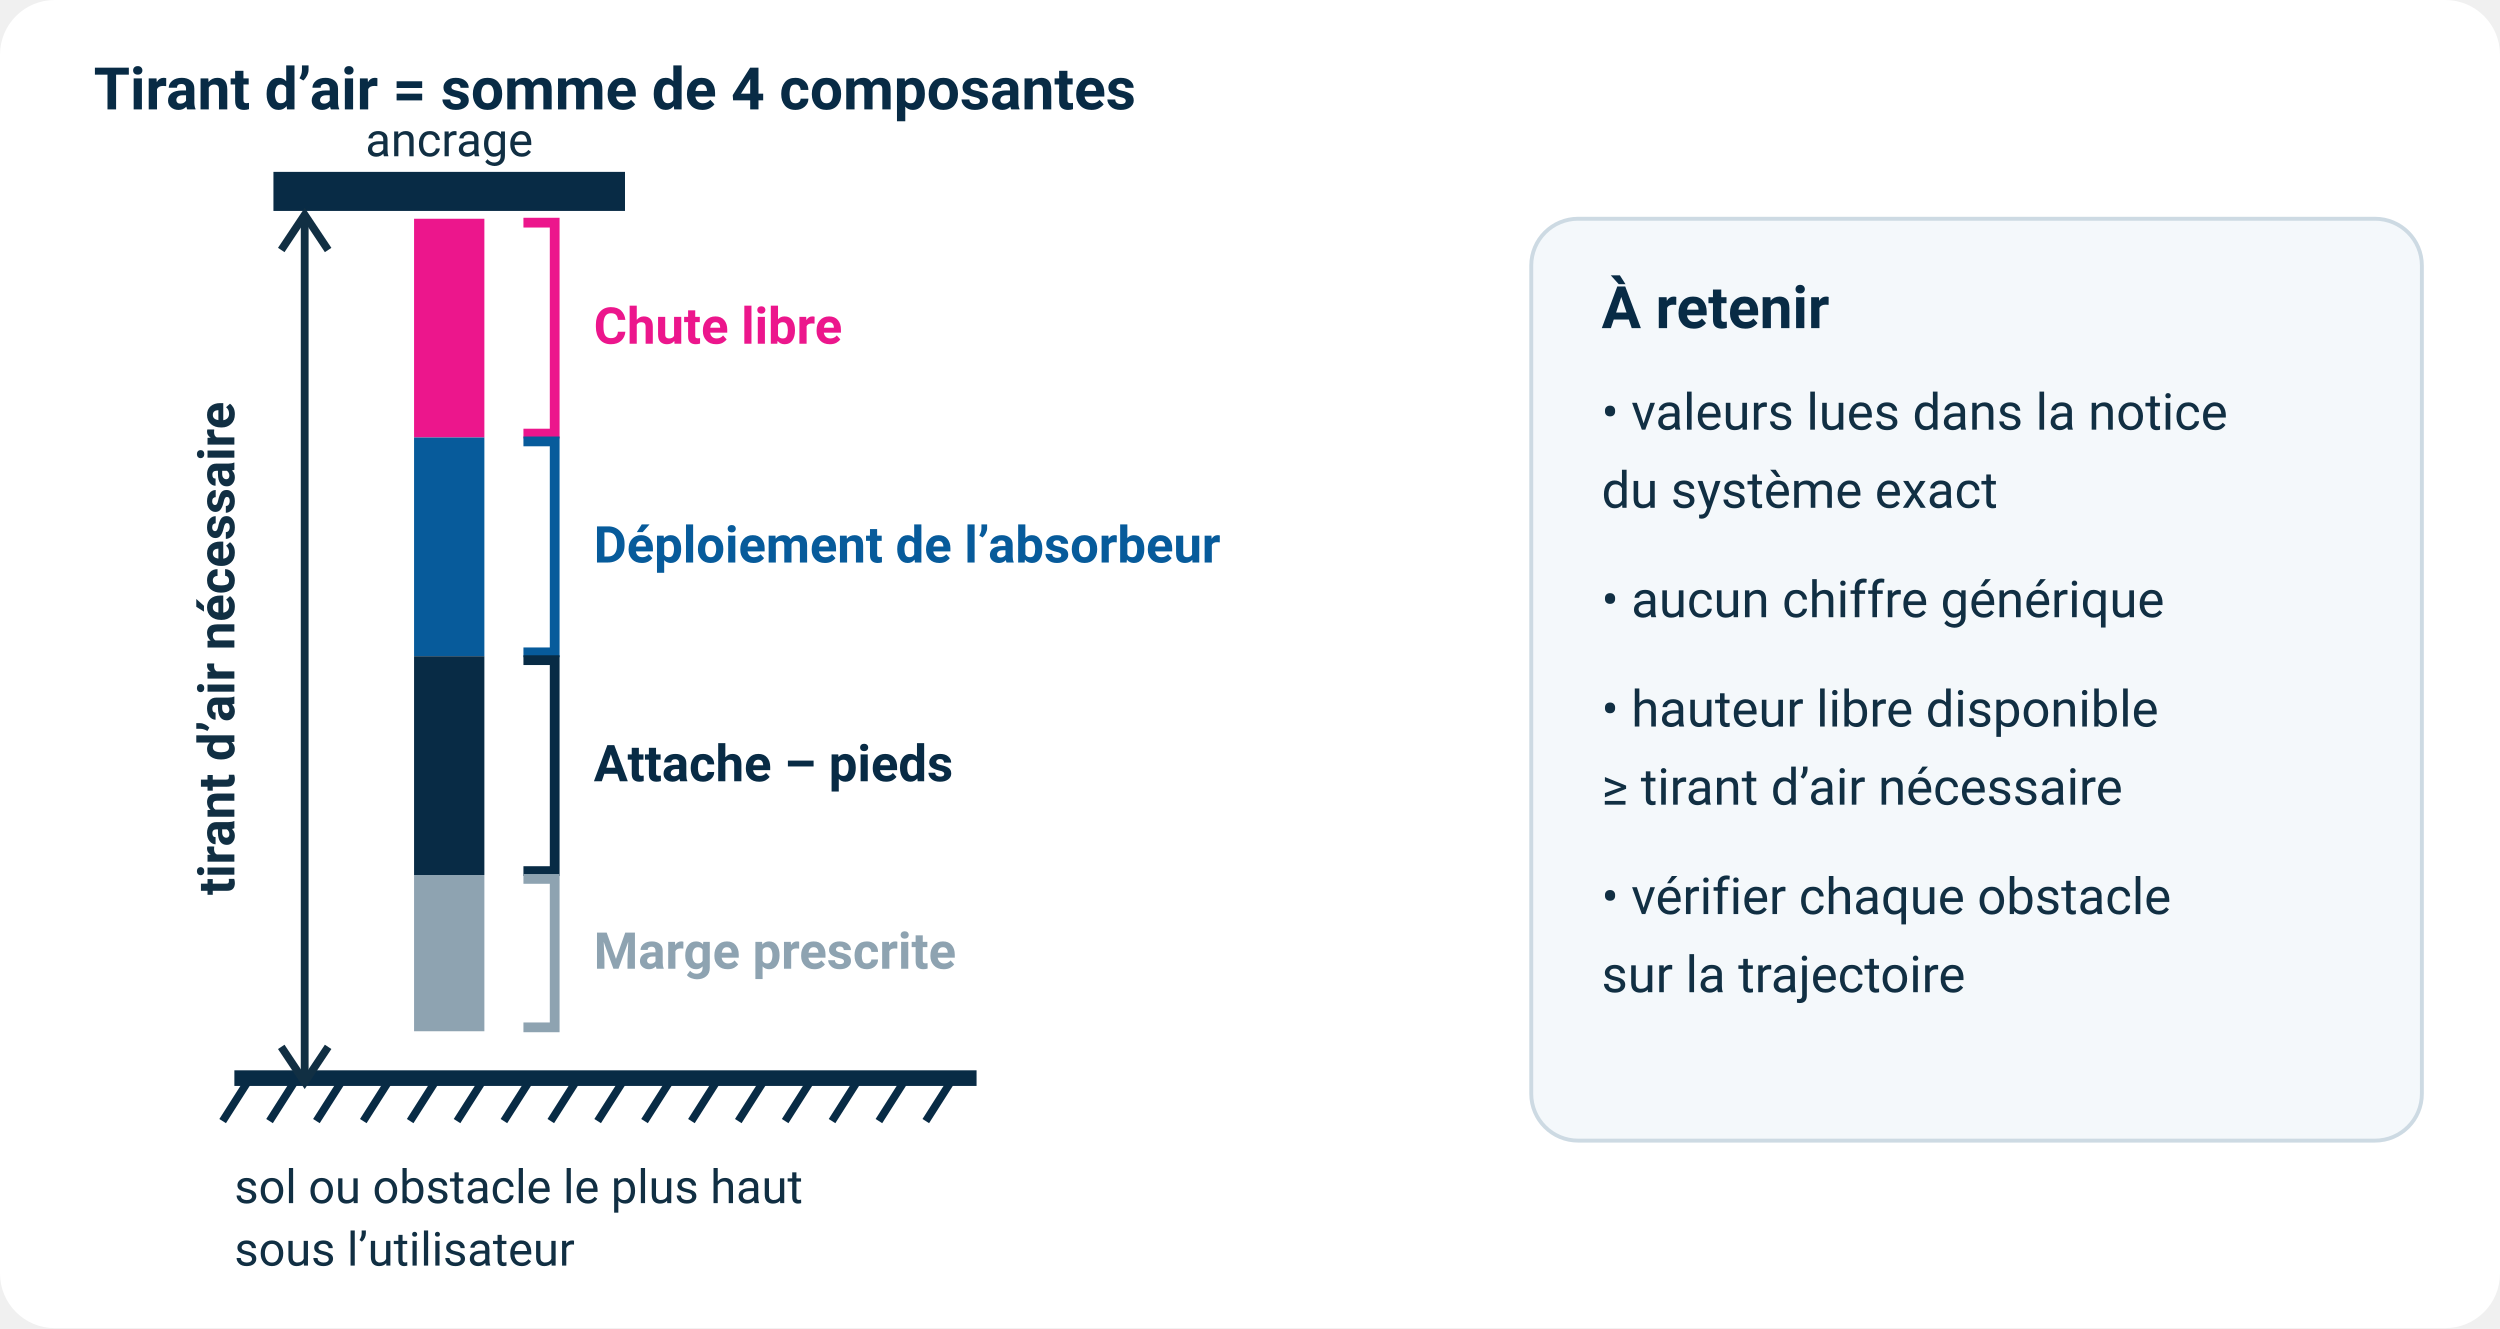
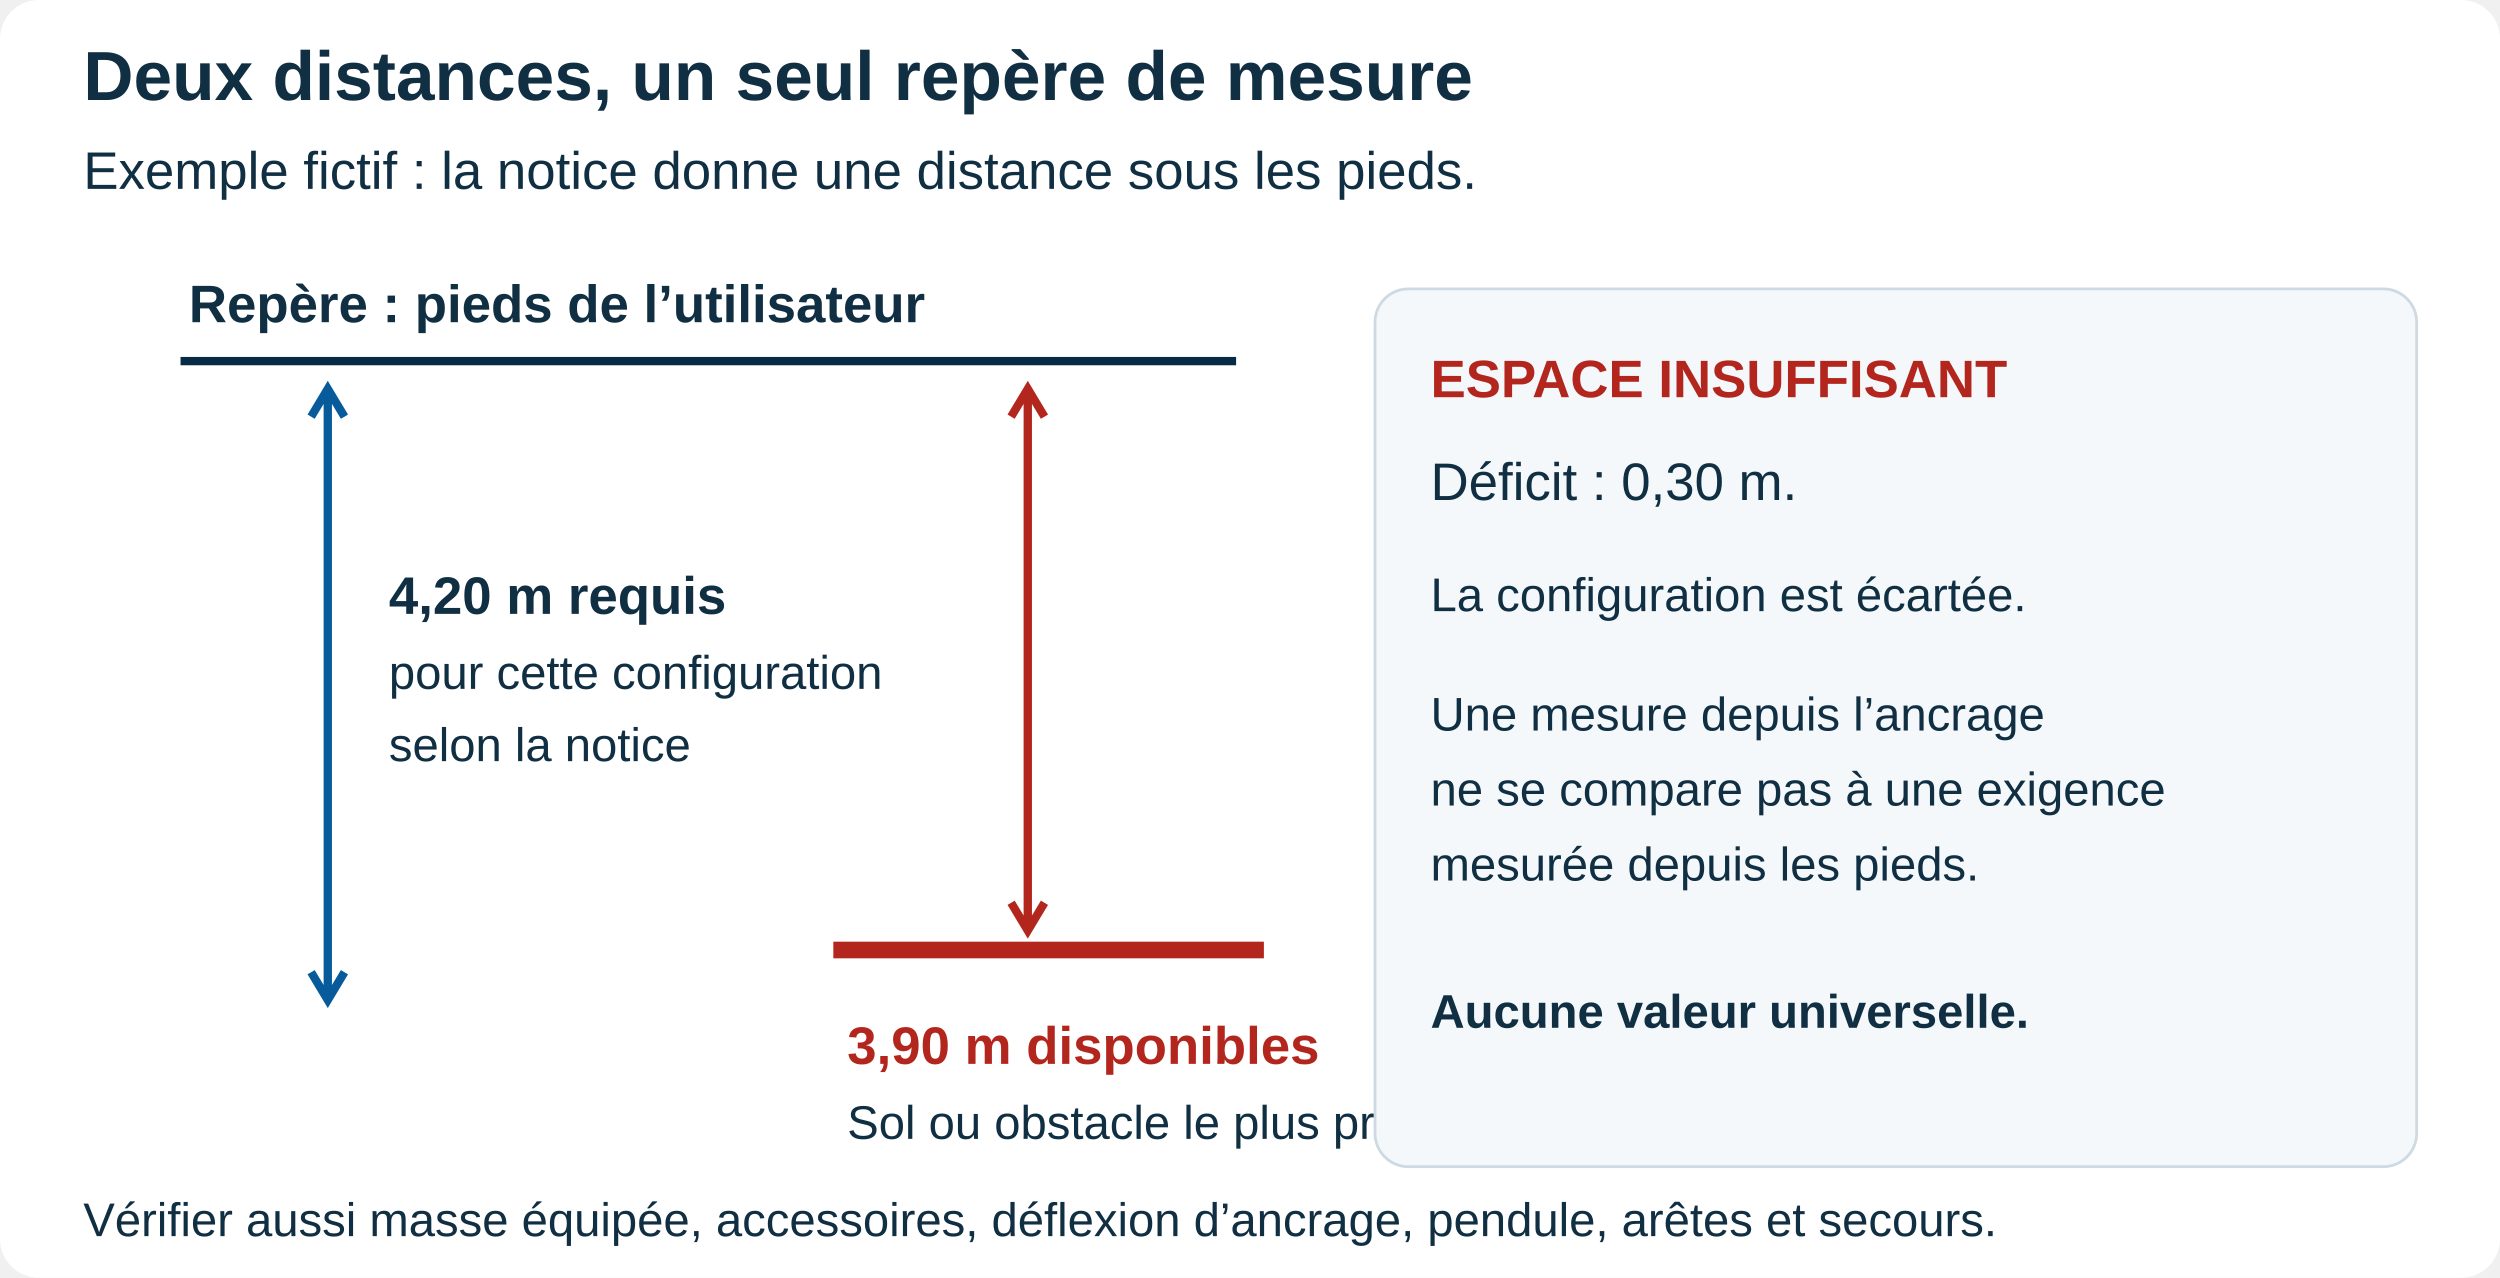
- <svg xmlns="http://www.w3.org/2000/svg" viewBox="0 0 640 340" role="img" aria-labelledby="t">
-   <style>text{font-family:system-ui,-apple-system,"Segoe UI",Roboto,Arial,sans-serif;fill:#112f43}.b{font-weight:700}.w{fill:#fff}.s{font-size:13px}.xs{font-size:12px}.m{font-size:15px}.l{font-size:18px}.n{fill:#082b45}.red{fill:#b3261e}.grn{fill:#147a51}</style>
-   <rect width="100%" height="100%" rx="14" fill="#fff" />
-   <text x="24" y="28" class="m b n">Tirant d’air = somme de 4 composantes</text>
-   <rect x="70" y="44" width="90" height="10" fill="#082b45" />
-   <text x="115" y="40" text-anchor="middle" class="xs">ancrage</text>
-   <rect x="106" y="56" width="18" height="56" fill="#ec168c" />
-   <path d="M134 57 h8 v54 h-8" fill="none" stroke="#ec168c" stroke-width="2.5" />
-   <text x="152" y="88.0" class="s b" fill="#ec168c" style="fill:#ec168c">Chute libre</text>
-   <rect x="106" y="112" width="18" height="56" fill="#075b9b" />
-   <path d="M134 113 h8 v54 h-8" fill="none" stroke="#075b9b" stroke-width="2.5" />
-   <text x="152" y="144.0" class="s b" fill="#075b9b" style="fill:#075b9b">Déploiement de l’absorbeur</text>
-   <rect x="106" y="168" width="18" height="56" fill="#082b45" />
-   <path d="M134 169 h8 v54 h-8" fill="none" stroke="#082b45" stroke-width="2.5" />
-   <text x="152" y="200.0" class="s b" fill="#082b45" style="fill:#082b45">Attache – pieds</text>
-   <rect x="106" y="224" width="18" height="40" fill="#8ea3b1" />
-   <path d="M134 225 h8 v38 h-8" fill="none" stroke="#8ea3b1" stroke-width="2.5" />
-   <text x="152" y="248.0" class="s b" fill="#8ea3b1" style="fill:#8ea3b1">Marge prescrite</text>
-   <path d="M60 276 H250" stroke="#082b45" stroke-width="4" />
-   <path d="M64 276 l-7 11" stroke="#082b45" stroke-width="2" />
-   <path d="M76 276 l-7 11" stroke="#082b45" stroke-width="2" />
-   <path d="M88 276 l-7 11" stroke="#082b45" stroke-width="2" />
-   <path d="M100 276 l-7 11" stroke="#082b45" stroke-width="2" />
-   <path d="M112 276 l-7 11" stroke="#082b45" stroke-width="2" />
-   <path d="M124 276 l-7 11" stroke="#082b45" stroke-width="2" />
-   <path d="M136 276 l-7 11" stroke="#082b45" stroke-width="2" />
-   <path d="M148 276 l-7 11" stroke="#082b45" stroke-width="2" />
-   <path d="M160 276 l-7 11" stroke="#082b45" stroke-width="2" />
-   <path d="M172 276 l-7 11" stroke="#082b45" stroke-width="2" />
-   <path d="M184 276 l-7 11" stroke="#082b45" stroke-width="2" />
-   <path d="M196 276 l-7 11" stroke="#082b45" stroke-width="2" />
-   <path d="M208 276 l-7 11" stroke="#082b45" stroke-width="2" />
-   <path d="M220 276 l-7 11" stroke="#082b45" stroke-width="2" />
-   <path d="M232 276 l-7 11" stroke="#082b45" stroke-width="2" />
-   <path d="M244 276 l-7 11" stroke="#082b45" stroke-width="2" />
-   <text x="60" y="308" class="xs">sol ou obstacle le plus haut</text>
-   <text x="60" y="324" class="xs">sous l’utilisateur</text>
-   <path d="M78 56 v220" stroke="#112f43" stroke-width="2" />
-   <path d="M72 64 l6 -9 l6 9 M72 268 l6 9 l6 -9" fill="none" stroke="#112f43" stroke-width="2" />
-   <text x="60" y="166" transform="rotate(-90 60 166)" text-anchor="middle" class="s b">tirant d’air nécessaire</text>
-   <rect x="392" y="56" width="228" height="236" rx="12" fill="#f4f8fb" stroke="#cddae3" />
-   <text x="410" y="84" class="m b n">À retenir</text>
-   <text x="410" y="110" class="s">• valeurs lues dans la notice</text>
-   <text x="410" y="130" class="s">  du système exact</text>
-   <text x="410" y="158" class="s">• aucun chiffre générique</text>
-   <text x="410" y="186" class="s">• hauteur libre disponible</text>
-   <text x="410" y="206" class="s">  ≥ tirant d’air nécessaire</text>
-   <text x="410" y="234" class="s">• vérifier chaque obstacle</text>
-   <text x="410" y="254" class="s">  sur la trajectoire</text>
+ <svg xmlns="http://www.w3.org/2000/svg" viewBox="0 0 900 460" role="img" aria-labelledby="title desc">
+   <style>text{font-family:Arial,sans-serif;fill:#112f43;font-size:19px}.title{font-size:25px;font-weight:700}.b{font-weight:700}.small{font-size:17px}.red{fill:#b3261e}</style>
+   <rect width="900" height="460" rx="14" fill="white" />
+   <text x="30" y="36" class="title">Deux distances, un seul repère de mesure</text>
+   <text x="30" y="68">Exemple fictif : la notice donne une distance sous les pieds.</text>
+   <path d="M65 130H445" stroke="#082b45" stroke-width="3" />
+   <text x="68" y="116" class="b">Repère : pieds de l’utilisateur</text>
+   <path d="M118 140V360m-6 -10 6 10 6 -10M112 150l6 -10 6 10" fill="none" stroke="#075b9b" stroke-width="3" />
+   <text x="140" y="221" class="b">4,20 m requis</text>
+   <text x="140" y="248" class="small">pour cette configuration</text>
+   <text x="140" y="274" class="small">selon la notice</text>
+   <path d="M370 140V335m-6 -10 6 10 6 -10M364 150l6 -10 6 10" fill="none" stroke="#b3261e" stroke-width="3" />
+   <path d="M300 342H455" stroke="#b3261e" stroke-width="6" />
+   <text x="305" y="383" class="red b">3,90 m disponibles</text>
+   <text x="305" y="410" class="small">Sol ou obstacle le plus proche</text>
+   <rect x="495" y="104" width="375" height="316" rx="12" fill="#f4f8fb" stroke="#cddae3" />
+   <text x="515" y="143" class="b red">ESPACE INSUFFISANT</text>
+   <text x="515" y="180">Déficit : 0,30 m.</text>
+   <text x="515" y="220" class="small">La configuration est écartée.</text>
+   <text x="515" y="263" class="small">Une mesure depuis l’ancrage</text>
+   <text x="515" y="290" class="small">ne se compare pas à une exigence</text>
+   <text x="515" y="317" class="small">mesurée depuis les pieds.</text>
+   <text x="515" y="370" class="small b">Aucune valeur universelle.</text>
+   <text x="30" y="445" class="small">Vérifier aussi masse équipée, accessoires, déflexion d’ancrage, pendule, arêtes et secours.</text>
</svg>
